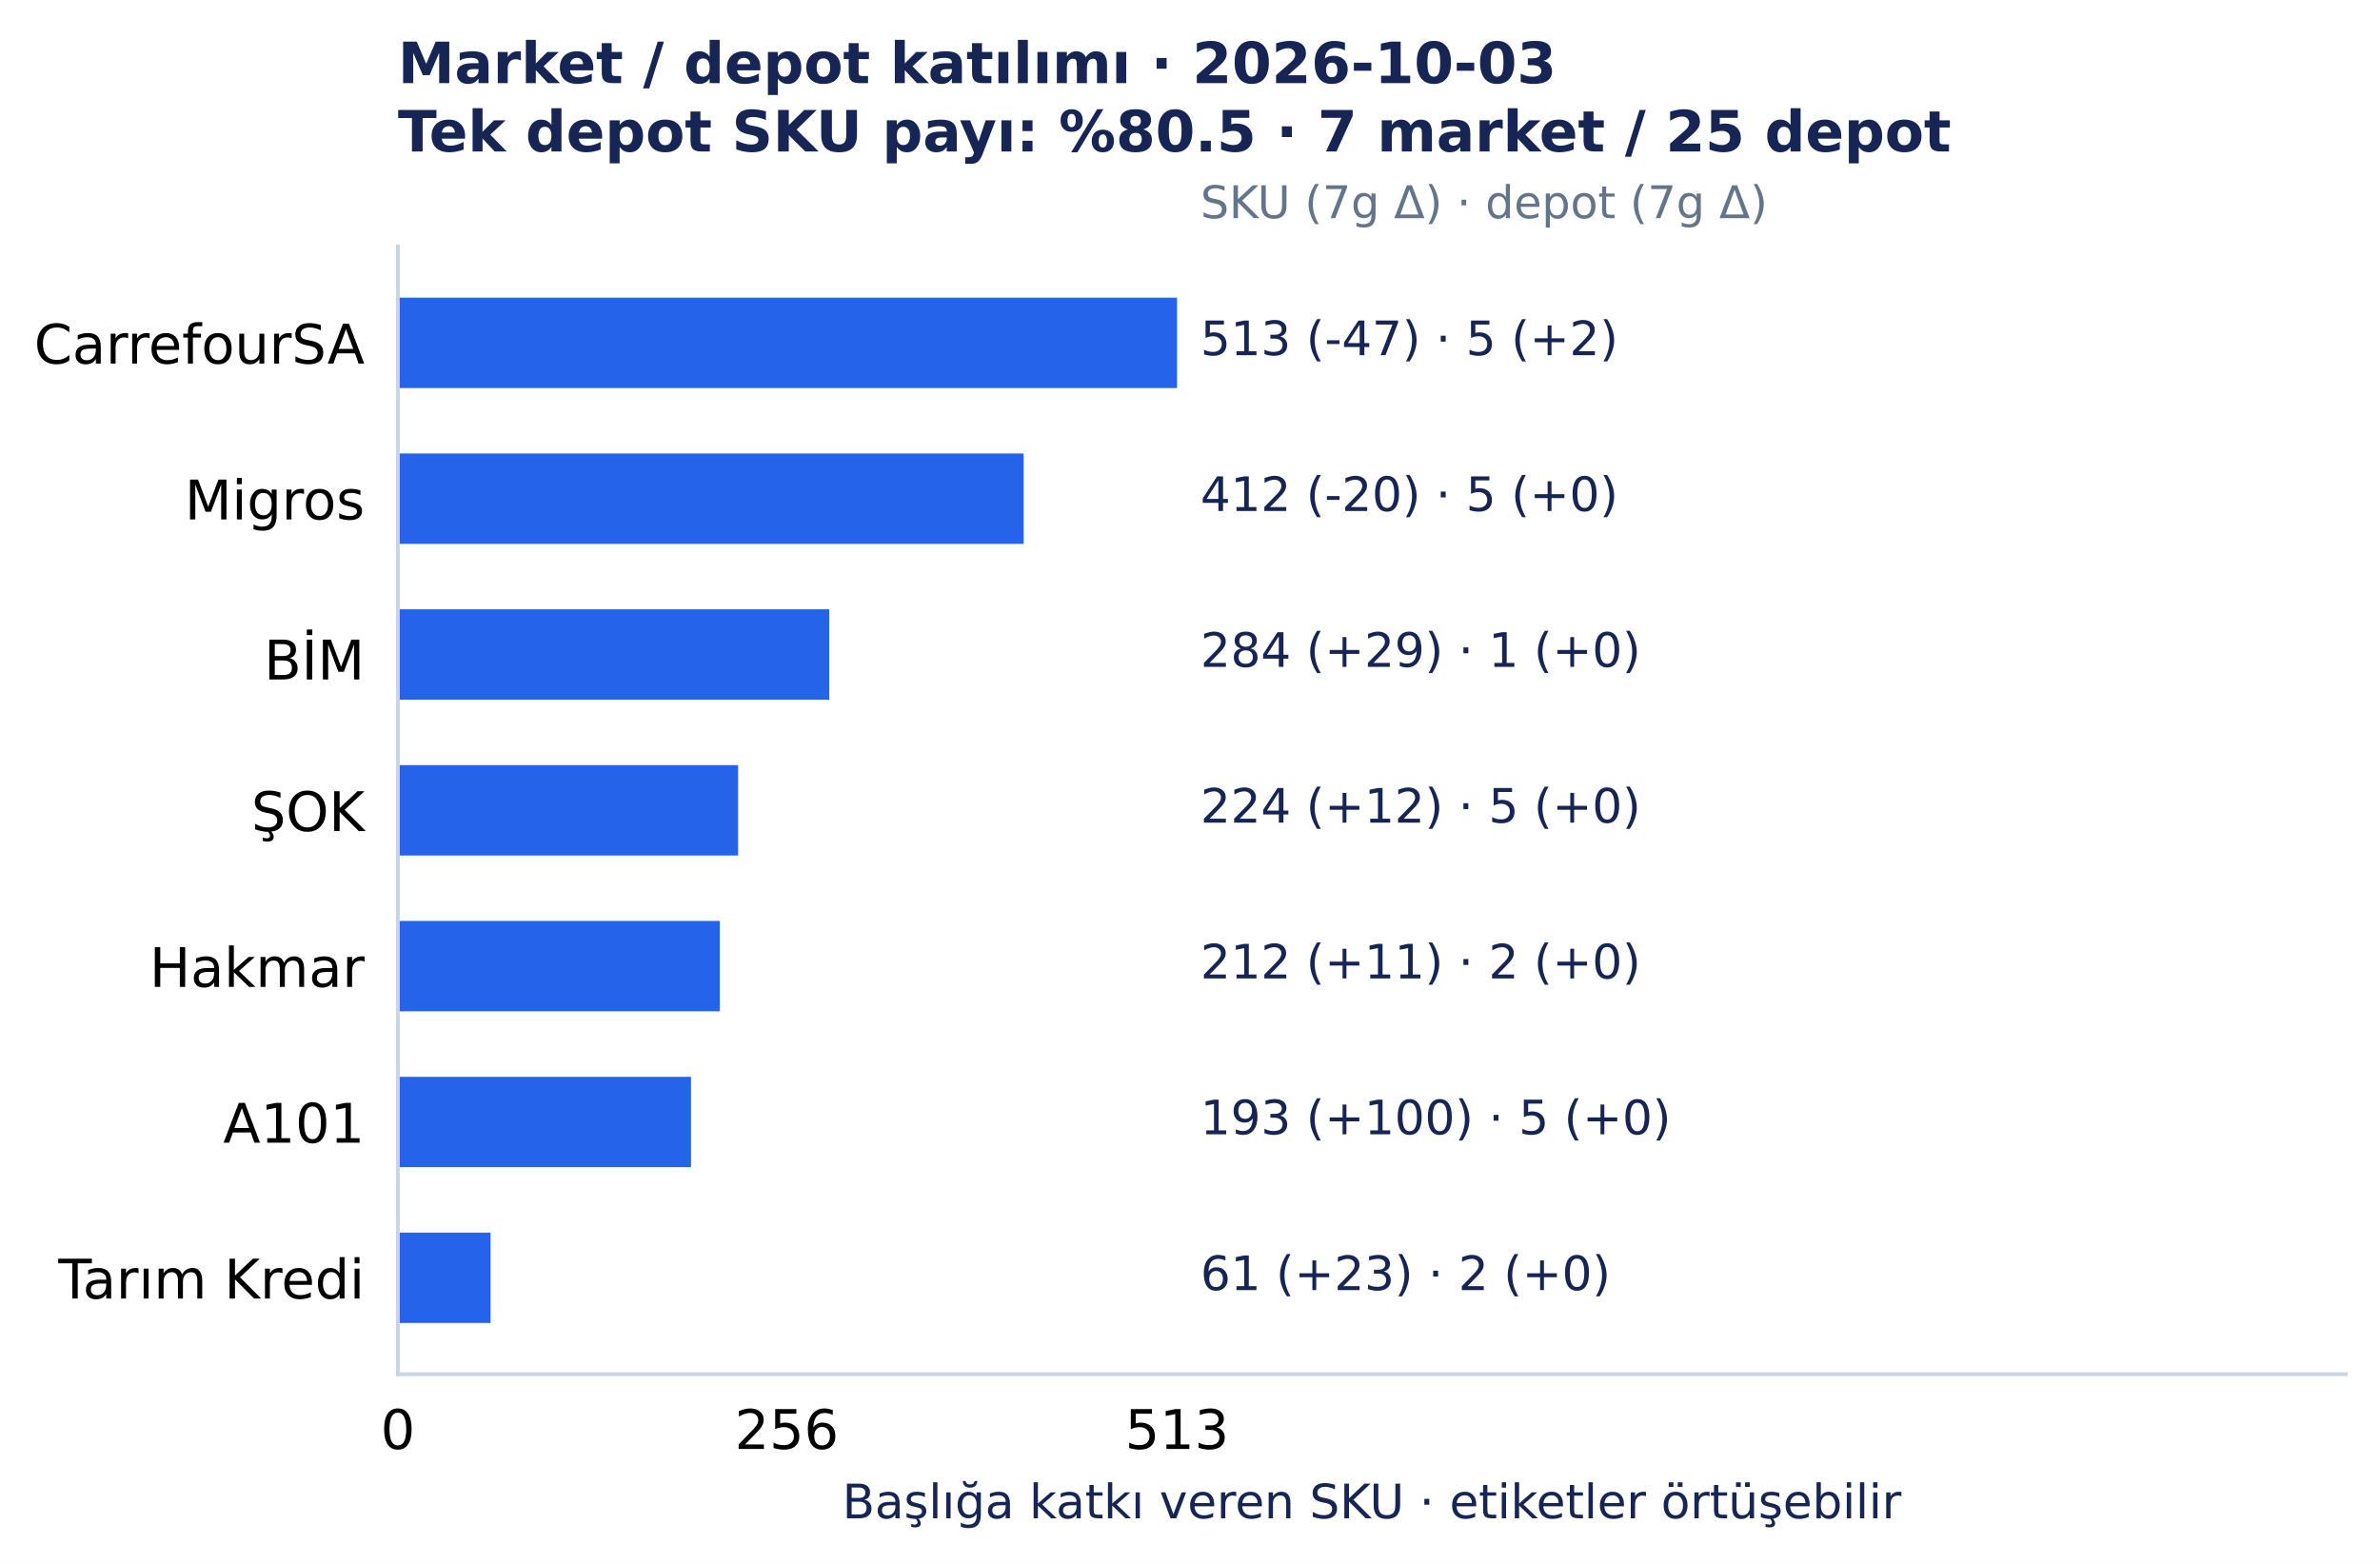
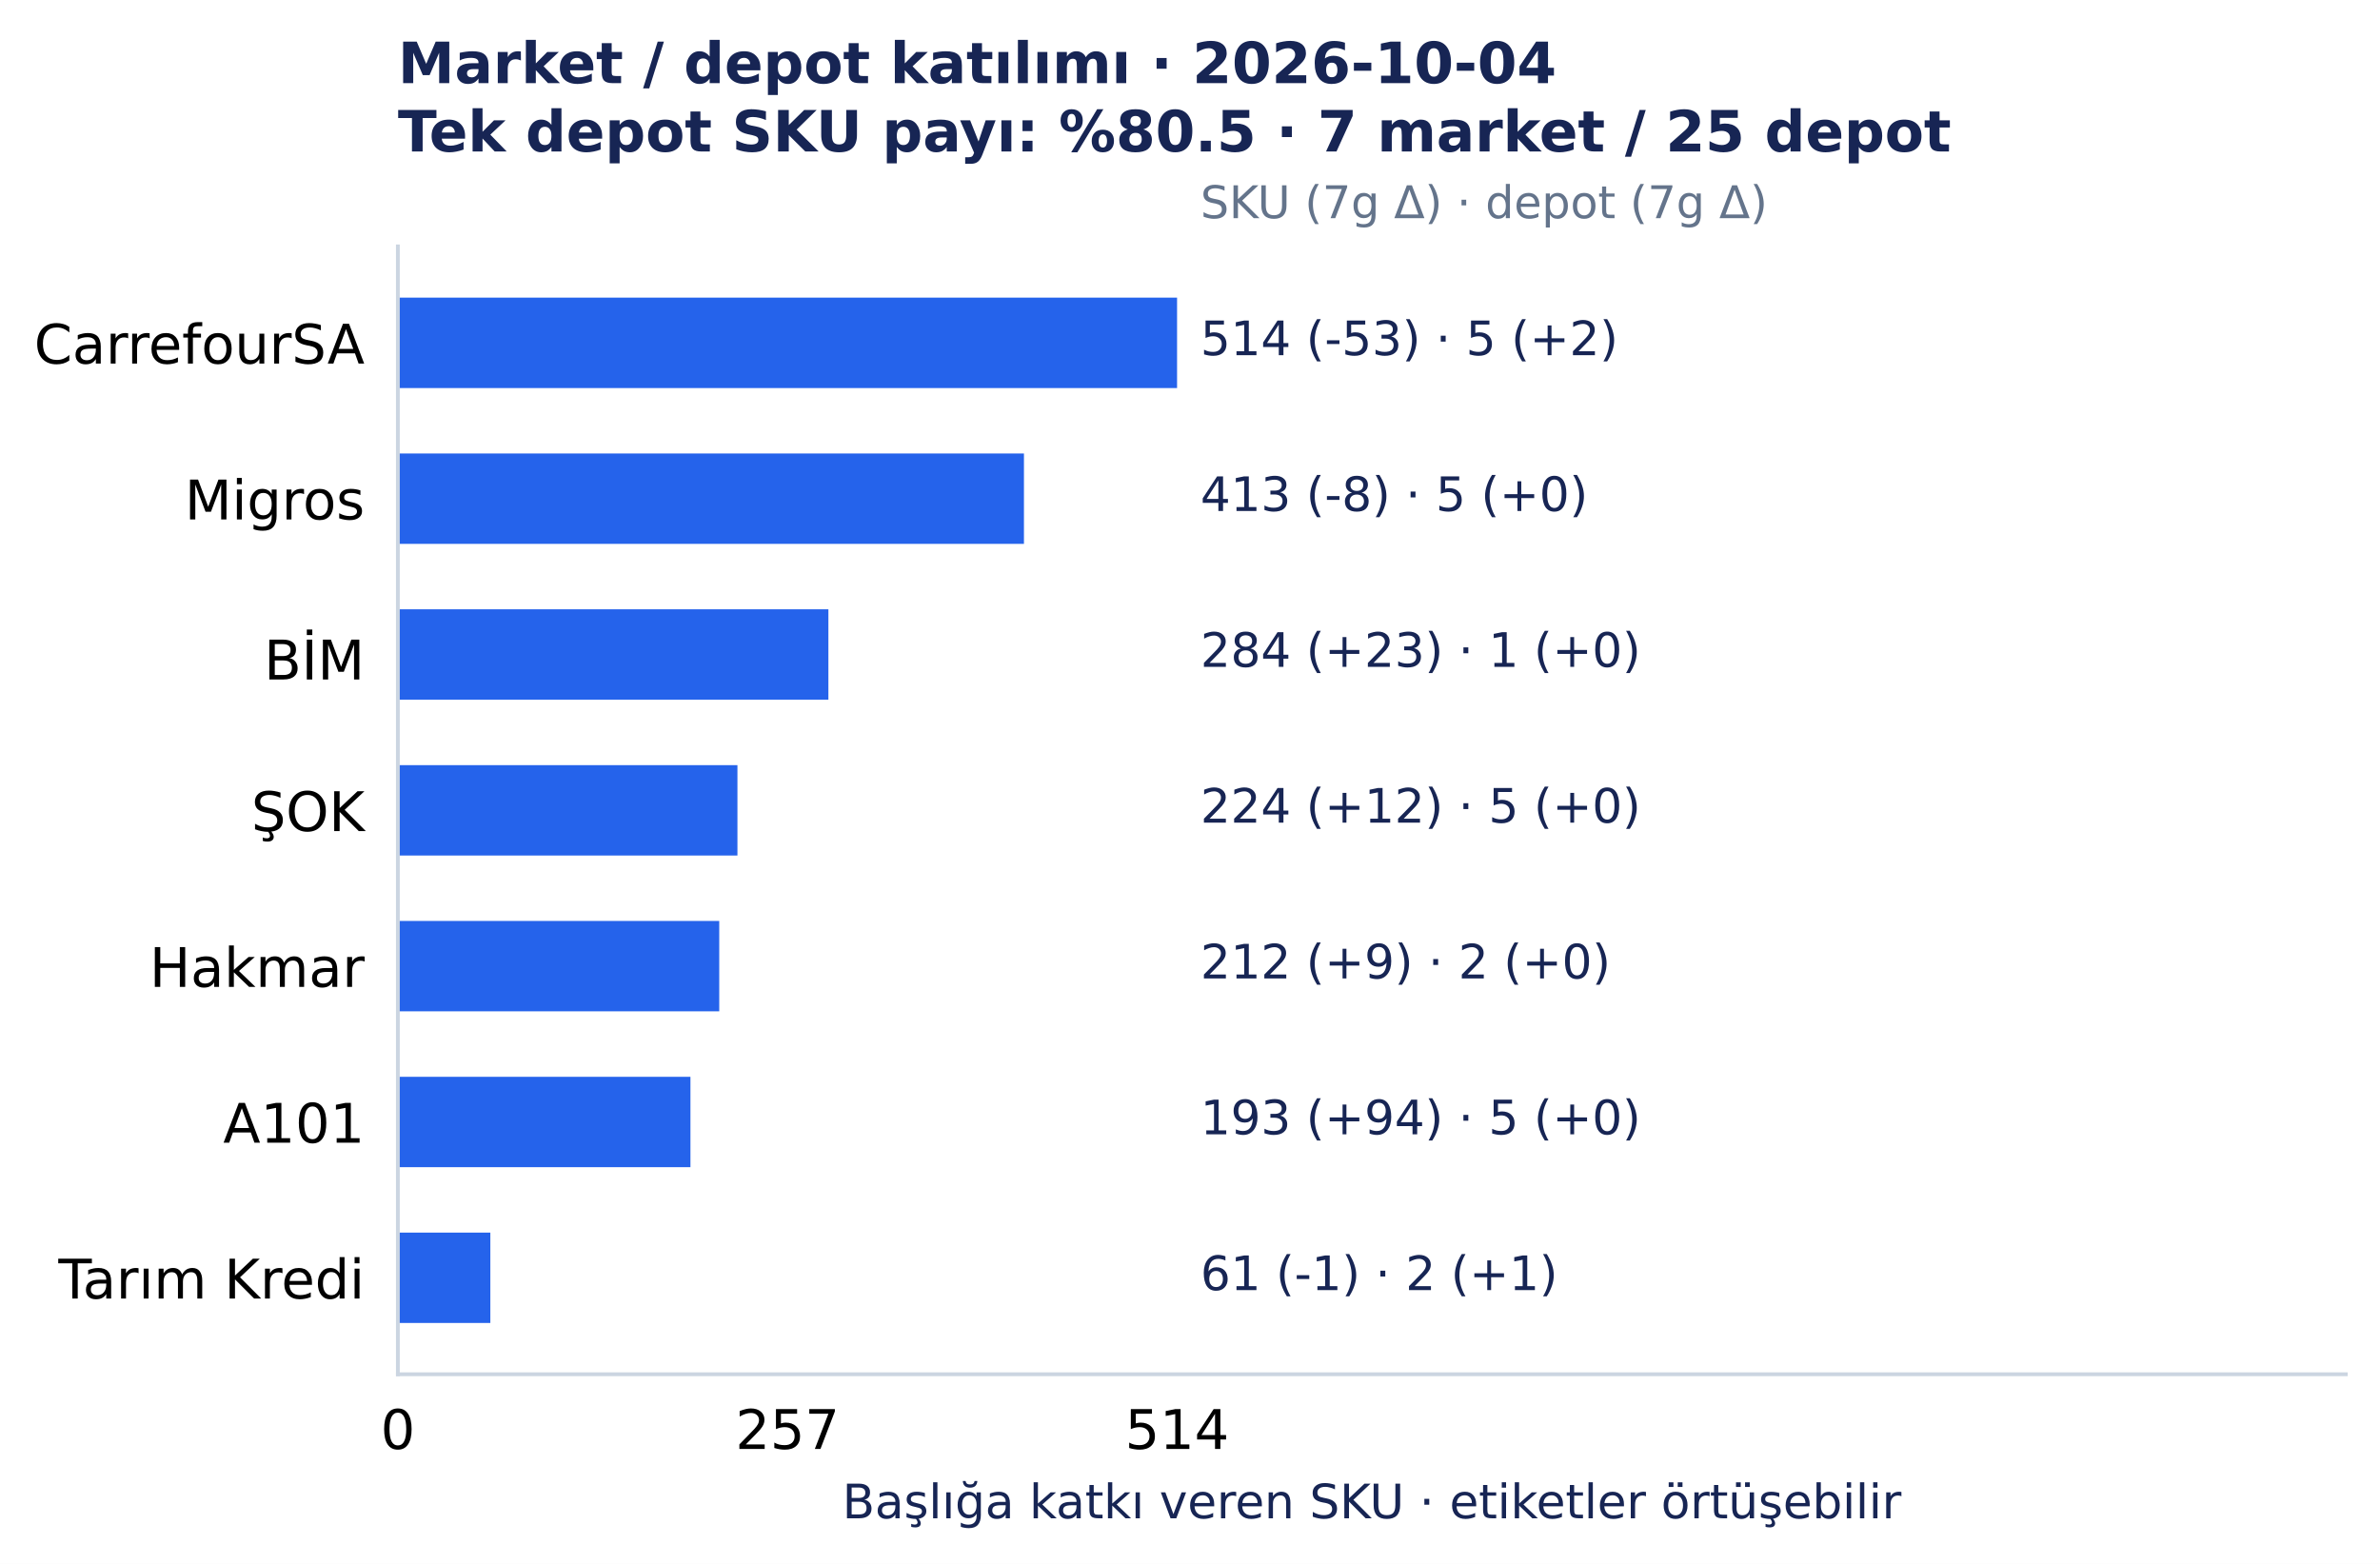
<svg xmlns="http://www.w3.org/2000/svg" width="501.492pt" height="329.548pt" viewBox="0 0 501.492 329.548" version="1.1">
  <defs>
    <style type="text/css">*{stroke-linejoin: round; stroke-linecap: butt}</style>
  </defs>
  <g id="figure_1">
    <g id="patch_1">
      <path d="M 0 329.548 L 501.492 329.548 L 501.492 0 L 0 0 z " style="fill: #ffffff" />
    </g>
    <g id="axes_1">
      <g id="patch_2">
        <path d="M 83.836 289.594 L 494.292 289.594 L 494.292 51.923 L 83.836 51.923 z " style="fill: #ffffff" />
      </g>
      <g id="matplotlib.axis_1">
        <g id="xtick_1">
          <g id="line2d_1" />
          <g id="text_1">
            <text style="font-size: 11.5px; font-family: 'DejaVu Sans', 'Bitstream Vera Sans', 'Computer Modern Sans Serif', 'Lucida Grande', 'Verdana', 'Geneva', 'Lucid', 'Arial', 'Helvetica', 'Avant Garde', sans-serif; text-anchor: middle" x="83.836" y="305.331" transform="rotate(-0 83.83609 305.3312)">0</text>
          </g>
        </g>
        <g id="xtick_2">
          <g id="line2d_2" />
          <g id="text_2">
-             <text style="font-size: 11.5px; font-family: 'DejaVu Sans', 'Bitstream Vera Sans', 'Computer Modern Sans Serif', 'Lucida Grande', 'Verdana', 'Geneva', 'Lucid', 'Arial', 'Helvetica', 'Avant Garde', sans-serif; text-anchor: middle" x="165.767" y="305.331" transform="rotate(-0 165.7673 305.3312)">256</text>
+             <text style="font-size: 11.5px; font-family: 'DejaVu Sans', 'Bitstream Vera Sans', 'Computer Modern Sans Serif', 'Lucida Grande', 'Verdana', 'Geneva', 'Lucid', 'Arial', 'Helvetica', 'Avant Garde', sans-serif; text-anchor: middle" x="165.927" y="305.331" transform="rotate(-0 165.9273 305.3312)">257</text>
          </g>
        </g>
        <g id="xtick_3">
          <g id="line2d_3" />
          <g id="text_3">
-             <text style="font-size: 11.5px; font-family: 'DejaVu Sans', 'Bitstream Vera Sans', 'Computer Modern Sans Serif', 'Lucida Grande', 'Verdana', 'Geneva', 'Lucid', 'Arial', 'Helvetica', 'Avant Garde', sans-serif; text-anchor: middle" x="248.019" y="305.331" transform="rotate(-0 248.0186 305.3312)">513</text>
+             <text style="font-size: 11.5px; font-family: 'DejaVu Sans', 'Bitstream Vera Sans', 'Computer Modern Sans Serif', 'Lucida Grande', 'Verdana', 'Geneva', 'Lucid', 'Arial', 'Helvetica', 'Avant Garde', sans-serif; text-anchor: middle" x="248.019" y="305.331" transform="rotate(-0 248.0186 305.3312)">514</text>
          </g>
        </g>
        <g id="text_4">
          <text style="font-size: 10px; font-family: 'DejaVu Sans', 'Bitstream Vera Sans', 'Computer Modern Sans Serif', 'Lucida Grande', 'Verdana', 'Geneva', 'Lucid', 'Arial', 'Helvetica', 'Avant Garde', sans-serif; text-anchor: middle; fill: #172554" x="289.064" y="319.945" transform="rotate(-0 289.0642 319.9455)">Başlığa katkı veren SKU · etiketler örtüşebilir</text>
        </g>
      </g>
      <g id="matplotlib.axis_2">
        <g id="ytick_1">
          <g id="line2d_4" />
          <g id="text_5">
            <text style="font-size: 11.5px; font-family: 'DejaVu Sans', 'Bitstream Vera Sans', 'Computer Modern Sans Serif', 'Lucida Grande', 'Verdana', 'Geneva', 'Lucid', 'Arial', 'Helvetica', 'Avant Garde', sans-serif; text-anchor: end" x="76.836" y="76.618" transform="rotate(-0 76.83609 76.61754)">CarrefourSA</text>
          </g>
        </g>
        <g id="ytick_2">
          <g id="line2d_5" />
          <g id="text_6">
            <text style="font-size: 11.5px; font-family: 'DejaVu Sans', 'Bitstream Vera Sans', 'Computer Modern Sans Serif', 'Lucida Grande', 'Verdana', 'Geneva', 'Lucid', 'Arial', 'Helvetica', 'Avant Garde', sans-serif; text-anchor: end" x="76.836" y="109.454" transform="rotate(-0 76.83609 109.4541)">Migros</text>
          </g>
        </g>
        <g id="ytick_3">
          <g id="line2d_6" />
          <g id="text_7">
            <text style="font-size: 11.5px; font-family: 'DejaVu Sans', 'Bitstream Vera Sans', 'Computer Modern Sans Serif', 'Lucida Grande', 'Verdana', 'Geneva', 'Lucid', 'Arial', 'Helvetica', 'Avant Garde', sans-serif; text-anchor: end" x="76.836" y="143.177" transform="rotate(-0 76.83609 143.1775)">BİM</text>
          </g>
        </g>
        <g id="ytick_4">
          <g id="line2d_7" />
          <g id="text_8">
            <text style="font-size: 11.5px; font-family: 'DejaVu Sans', 'Bitstream Vera Sans', 'Computer Modern Sans Serif', 'Lucida Grande', 'Verdana', 'Geneva', 'Lucid', 'Arial', 'Helvetica', 'Avant Garde', sans-serif; text-anchor: end" x="76.836" y="175.127" transform="rotate(-0 76.83609 175.1269)">ŞOK</text>
          </g>
        </g>
        <g id="ytick_5">
          <g id="line2d_8" />
          <g id="text_9">
            <text style="font-size: 11.5px; font-family: 'DejaVu Sans', 'Bitstream Vera Sans', 'Computer Modern Sans Serif', 'Lucida Grande', 'Verdana', 'Geneva', 'Lucid', 'Arial', 'Helvetica', 'Avant Garde', sans-serif; text-anchor: end" x="76.836" y="207.964" transform="rotate(-0 76.83609 207.9639)">Hakmar</text>
          </g>
        </g>
        <g id="ytick_6">
          <g id="line2d_9" />
          <g id="text_10">
            <text style="font-size: 11.5px; font-family: 'DejaVu Sans', 'Bitstream Vera Sans', 'Computer Modern Sans Serif', 'Lucida Grande', 'Verdana', 'Geneva', 'Lucid', 'Arial', 'Helvetica', 'Avant Garde', sans-serif; text-anchor: end" x="76.836" y="240.8" transform="rotate(-0 76.83609 240.8001)">A101</text>
          </g>
        </g>
        <g id="ytick_7">
          <g id="line2d_10" />
          <g id="text_11">
            <text style="font-size: 11.5px; font-family: 'DejaVu Sans', 'Bitstream Vera Sans', 'Computer Modern Sans Serif', 'Lucida Grande', 'Verdana', 'Geneva', 'Lucid', 'Arial', 'Helvetica', 'Avant Garde', sans-serif; text-anchor: end" x="76.836" y="273.637" transform="rotate(-0 76.83609 273.6372)">Tarım Kredi</text>
          </g>
        </g>
      </g>
      <g id="patch_3">
        <path d="M 83.836 62.726 L 248.019 62.726 L 248.019 81.771 L 83.836 81.771 z " clip-path="url(#p7150c4acc0)" style="fill: #2563eb" />
      </g>
      <g id="patch_4">
-         <path d="M 83.836 95.562 L 215.694 95.562 L 215.694 114.608 L 83.836 114.608 z " clip-path="url(#p7150c4acc0)" style="fill: #2563eb" />
+         <path d="M 83.836 95.562 L 215.757 95.562 L 215.757 114.608 L 83.836 114.608 z " clip-path="url(#p7150c4acc0)" style="fill: #2563eb" />
      </g>
      <g id="patch_5">
-         <path d="M 83.836 128.399 L 174.729 128.399 L 174.729 147.444 L 83.836 147.444 z " clip-path="url(#p7150c4acc0)" style="fill: #2563eb" />
+         <path d="M 83.836 128.399 L 174.552 128.399 L 174.552 147.444 L 83.836 147.444 z " clip-path="url(#p7150c4acc0)" style="fill: #2563eb" />
      </g>
      <g id="patch_6">
-         <path d="M 83.836 161.236 L 155.526 161.236 L 155.526 180.281 L 83.836 180.281 z " clip-path="url(#p7150c4acc0)" style="fill: #2563eb" />
+         <path d="M 83.836 161.236 L 155.386 161.236 L 155.386 180.281 L 83.836 180.281 z " clip-path="url(#p7150c4acc0)" style="fill: #2563eb" />
      </g>
      <g id="patch_7">
-         <path d="M 83.836 194.072 L 151.685 194.072 L 151.685 213.117 L 83.836 213.117 z " clip-path="url(#p7150c4acc0)" style="fill: #2563eb" />
+         <path d="M 83.836 194.072 L 151.553 194.072 L 151.553 213.117 L 83.836 213.117 z " clip-path="url(#p7150c4acc0)" style="fill: #2563eb" />
      </g>
      <g id="patch_8">
-         <path d="M 83.836 226.909 L 145.605 226.909 L 145.605 245.954 L 83.836 245.954 z " clip-path="url(#p7150c4acc0)" style="fill: #2563eb" />
+         <path d="M 83.836 226.909 L 145.484 226.909 L 145.484 245.954 L 83.836 245.954 z " clip-path="url(#p7150c4acc0)" style="fill: #2563eb" />
      </g>
      <g id="patch_9">
-         <path d="M 83.836 259.745 L 103.359 259.745 L 103.359 278.791 L 83.836 278.791 z " clip-path="url(#p7150c4acc0)" style="fill: #2563eb" />
+         <path d="M 83.836 259.745 L 103.321 259.745 L 103.321 278.791 L 83.836 278.791 z " clip-path="url(#p7150c4acc0)" style="fill: #2563eb" />
      </g>
      <g id="patch_10">
        <path d="M 83.836 289.594 L 83.836 51.923 " style="fill: none; stroke: #cbd5e1; stroke-width: 0.8; stroke-linejoin: miter; stroke-linecap: square" />
      </g>
      <g id="patch_11">
        <path d="M 83.836 289.594 L 494.292 289.594 " style="fill: none; stroke: #cbd5e1; stroke-width: 0.8; stroke-linejoin: miter; stroke-linecap: square" />
      </g>
      <g id="text_12">
-         <text style="font-size: 10px; font-family: 'DejaVu Sans', 'Bitstream Vera Sans', 'Computer Modern Sans Serif', 'Lucida Grande', 'Verdana', 'Geneva', 'Lucid', 'Arial', 'Helvetica', 'Avant Garde', sans-serif; text-anchor: start; fill: #172554" x="252.944" y="74.846" transform="rotate(-0 252.9441 74.84609)">513 (-47)  ·  5 (+2)</text>
+         <text style="font-size: 10px; font-family: 'DejaVu Sans', 'Bitstream Vera Sans', 'Computer Modern Sans Serif', 'Lucida Grande', 'Verdana', 'Geneva', 'Lucid', 'Arial', 'Helvetica', 'Avant Garde', sans-serif; text-anchor: start; fill: #172554" x="252.944" y="74.846" transform="rotate(-0 252.9441 74.84609)">514 (-53)  ·  5 (+2)</text>
      </g>
      <g id="text_13">
-         <text style="font-size: 10px; font-family: 'DejaVu Sans', 'Bitstream Vera Sans', 'Computer Modern Sans Serif', 'Lucida Grande', 'Verdana', 'Geneva', 'Lucid', 'Arial', 'Helvetica', 'Avant Garde', sans-serif; text-anchor: start; fill: #172554" x="252.944" y="107.683" transform="rotate(-0 252.9441 107.6827)">412 (-20)  ·  5 (+0)</text>
+         <text style="font-size: 10px; font-family: 'DejaVu Sans', 'Bitstream Vera Sans', 'Computer Modern Sans Serif', 'Lucida Grande', 'Verdana', 'Geneva', 'Lucid', 'Arial', 'Helvetica', 'Avant Garde', sans-serif; text-anchor: start; fill: #172554" x="252.944" y="107.683" transform="rotate(-0 252.9441 107.6827)">413 (-8)  ·  5 (+0)</text>
      </g>
      <g id="text_14">
-         <text style="font-size: 10px; font-family: 'DejaVu Sans', 'Bitstream Vera Sans', 'Computer Modern Sans Serif', 'Lucida Grande', 'Verdana', 'Geneva', 'Lucid', 'Arial', 'Helvetica', 'Avant Garde', sans-serif; text-anchor: start; fill: #172554" x="252.944" y="140.519" transform="rotate(-0 252.9441 140.5193)">284 (+29)  ·  1 (+0)</text>
+         <text style="font-size: 10px; font-family: 'DejaVu Sans', 'Bitstream Vera Sans', 'Computer Modern Sans Serif', 'Lucida Grande', 'Verdana', 'Geneva', 'Lucid', 'Arial', 'Helvetica', 'Avant Garde', sans-serif; text-anchor: start; fill: #172554" x="252.944" y="140.519" transform="rotate(-0 252.9441 140.5193)">284 (+23)  ·  1 (+0)</text>
      </g>
      <g id="text_15">
        <text style="font-size: 10px; font-family: 'DejaVu Sans', 'Bitstream Vera Sans', 'Computer Modern Sans Serif', 'Lucida Grande', 'Verdana', 'Geneva', 'Lucid', 'Arial', 'Helvetica', 'Avant Garde', sans-serif; text-anchor: start; fill: #172554" x="252.944" y="173.356" transform="rotate(-0 252.9441 173.3559)">224 (+12)  ·  5 (+0)</text>
      </g>
      <g id="text_16">
-         <text style="font-size: 10px; font-family: 'DejaVu Sans', 'Bitstream Vera Sans', 'Computer Modern Sans Serif', 'Lucida Grande', 'Verdana', 'Geneva', 'Lucid', 'Arial', 'Helvetica', 'Avant Garde', sans-serif; text-anchor: start; fill: #172554" x="252.944" y="206.193" transform="rotate(-0 252.9441 206.1925)">212 (+11)  ·  2 (+0)</text>
+         <text style="font-size: 10px; font-family: 'DejaVu Sans', 'Bitstream Vera Sans', 'Computer Modern Sans Serif', 'Lucida Grande', 'Verdana', 'Geneva', 'Lucid', 'Arial', 'Helvetica', 'Avant Garde', sans-serif; text-anchor: start; fill: #172554" x="252.944" y="206.193" transform="rotate(-0 252.9441 206.1925)">212 (+9)  ·  2 (+0)</text>
      </g>
      <g id="text_17">
-         <text style="font-size: 10px; font-family: 'DejaVu Sans', 'Bitstream Vera Sans', 'Computer Modern Sans Serif', 'Lucida Grande', 'Verdana', 'Geneva', 'Lucid', 'Arial', 'Helvetica', 'Avant Garde', sans-serif; text-anchor: start; fill: #172554" x="252.944" y="239.029" transform="rotate(-0 252.9441 239.0291)">193 (+100)  ·  5 (+0)</text>
+         <text style="font-size: 10px; font-family: 'DejaVu Sans', 'Bitstream Vera Sans', 'Computer Modern Sans Serif', 'Lucida Grande', 'Verdana', 'Geneva', 'Lucid', 'Arial', 'Helvetica', 'Avant Garde', sans-serif; text-anchor: start; fill: #172554" x="252.944" y="239.029" transform="rotate(-0 252.9441 239.0291)">193 (+94)  ·  5 (+0)</text>
      </g>
      <g id="text_18">
-         <text style="font-size: 10px; font-family: 'DejaVu Sans', 'Bitstream Vera Sans', 'Computer Modern Sans Serif', 'Lucida Grande', 'Verdana', 'Geneva', 'Lucid', 'Arial', 'Helvetica', 'Avant Garde', sans-serif; text-anchor: start; fill: #172554" x="252.944" y="271.866" transform="rotate(-0 252.9441 271.8657)">61 (+23)  ·  2 (+0)</text>
+         <text style="font-size: 10px; font-family: 'DejaVu Sans', 'Bitstream Vera Sans', 'Computer Modern Sans Serif', 'Lucida Grande', 'Verdana', 'Geneva', 'Lucid', 'Arial', 'Helvetica', 'Avant Garde', sans-serif; text-anchor: start; fill: #172554" x="252.944" y="271.866" transform="rotate(-0 252.9441 271.8657)">61 (-1)  ·  2 (+1)</text>
      </g>
      <g id="text_19">
        <text style="font-size: 9.5px; font-family: 'DejaVu Sans', 'Bitstream Vera Sans', 'Computer Modern Sans Serif', 'Lucida Grande', 'Verdana', 'Geneva', 'Lucid', 'Arial', 'Helvetica', 'Avant Garde', sans-serif; text-anchor: start; fill: #64748b" x="252.944" y="45.979" transform="rotate(-0 252.9441 45.97915)">SKU (7g Δ) · depot (7g Δ)</text>
      </g>
      <g id="text_20">
-         <text style="font-weight: 700; font-size: 12px; font-family: 'DejaVu Sans', 'Bitstream Vera Sans', 'Computer Modern Sans Serif', 'Lucida Grande', 'Verdana', 'Geneva', 'Lucid', 'Arial', 'Helvetica', 'Avant Garde', sans-serif; fill: #172554" transform="translate(83.83609 17.5193)">Market / depot katılımı · 2026-10-03</text>
+         <text style="font-weight: 700; font-size: 12px; font-family: 'DejaVu Sans', 'Bitstream Vera Sans', 'Computer Modern Sans Serif', 'Lucida Grande', 'Verdana', 'Geneva', 'Lucid', 'Arial', 'Helvetica', 'Avant Garde', sans-serif; fill: #172554" transform="translate(83.83609 17.5193)">Market / depot katılımı · 2026-10-04</text>
        <text style="font-weight: 700; font-size: 12px; font-family: 'DejaVu Sans', 'Bitstream Vera Sans', 'Computer Modern Sans Serif', 'Lucida Grande', 'Verdana', 'Geneva', 'Lucid', 'Arial', 'Helvetica', 'Avant Garde', sans-serif; fill: #172554" transform="translate(83.83609 31.92258)">Tek depot SKU payı: %80.5 · 7 market / 25 depot</text>
      </g>
    </g>
  </g>
  <defs>
    <clipPath id="p7150c4acc0">
      <rect x="83.836" y="51.923" width="410.456" height="237.671" />
    </clipPath>
  </defs>
</svg>
